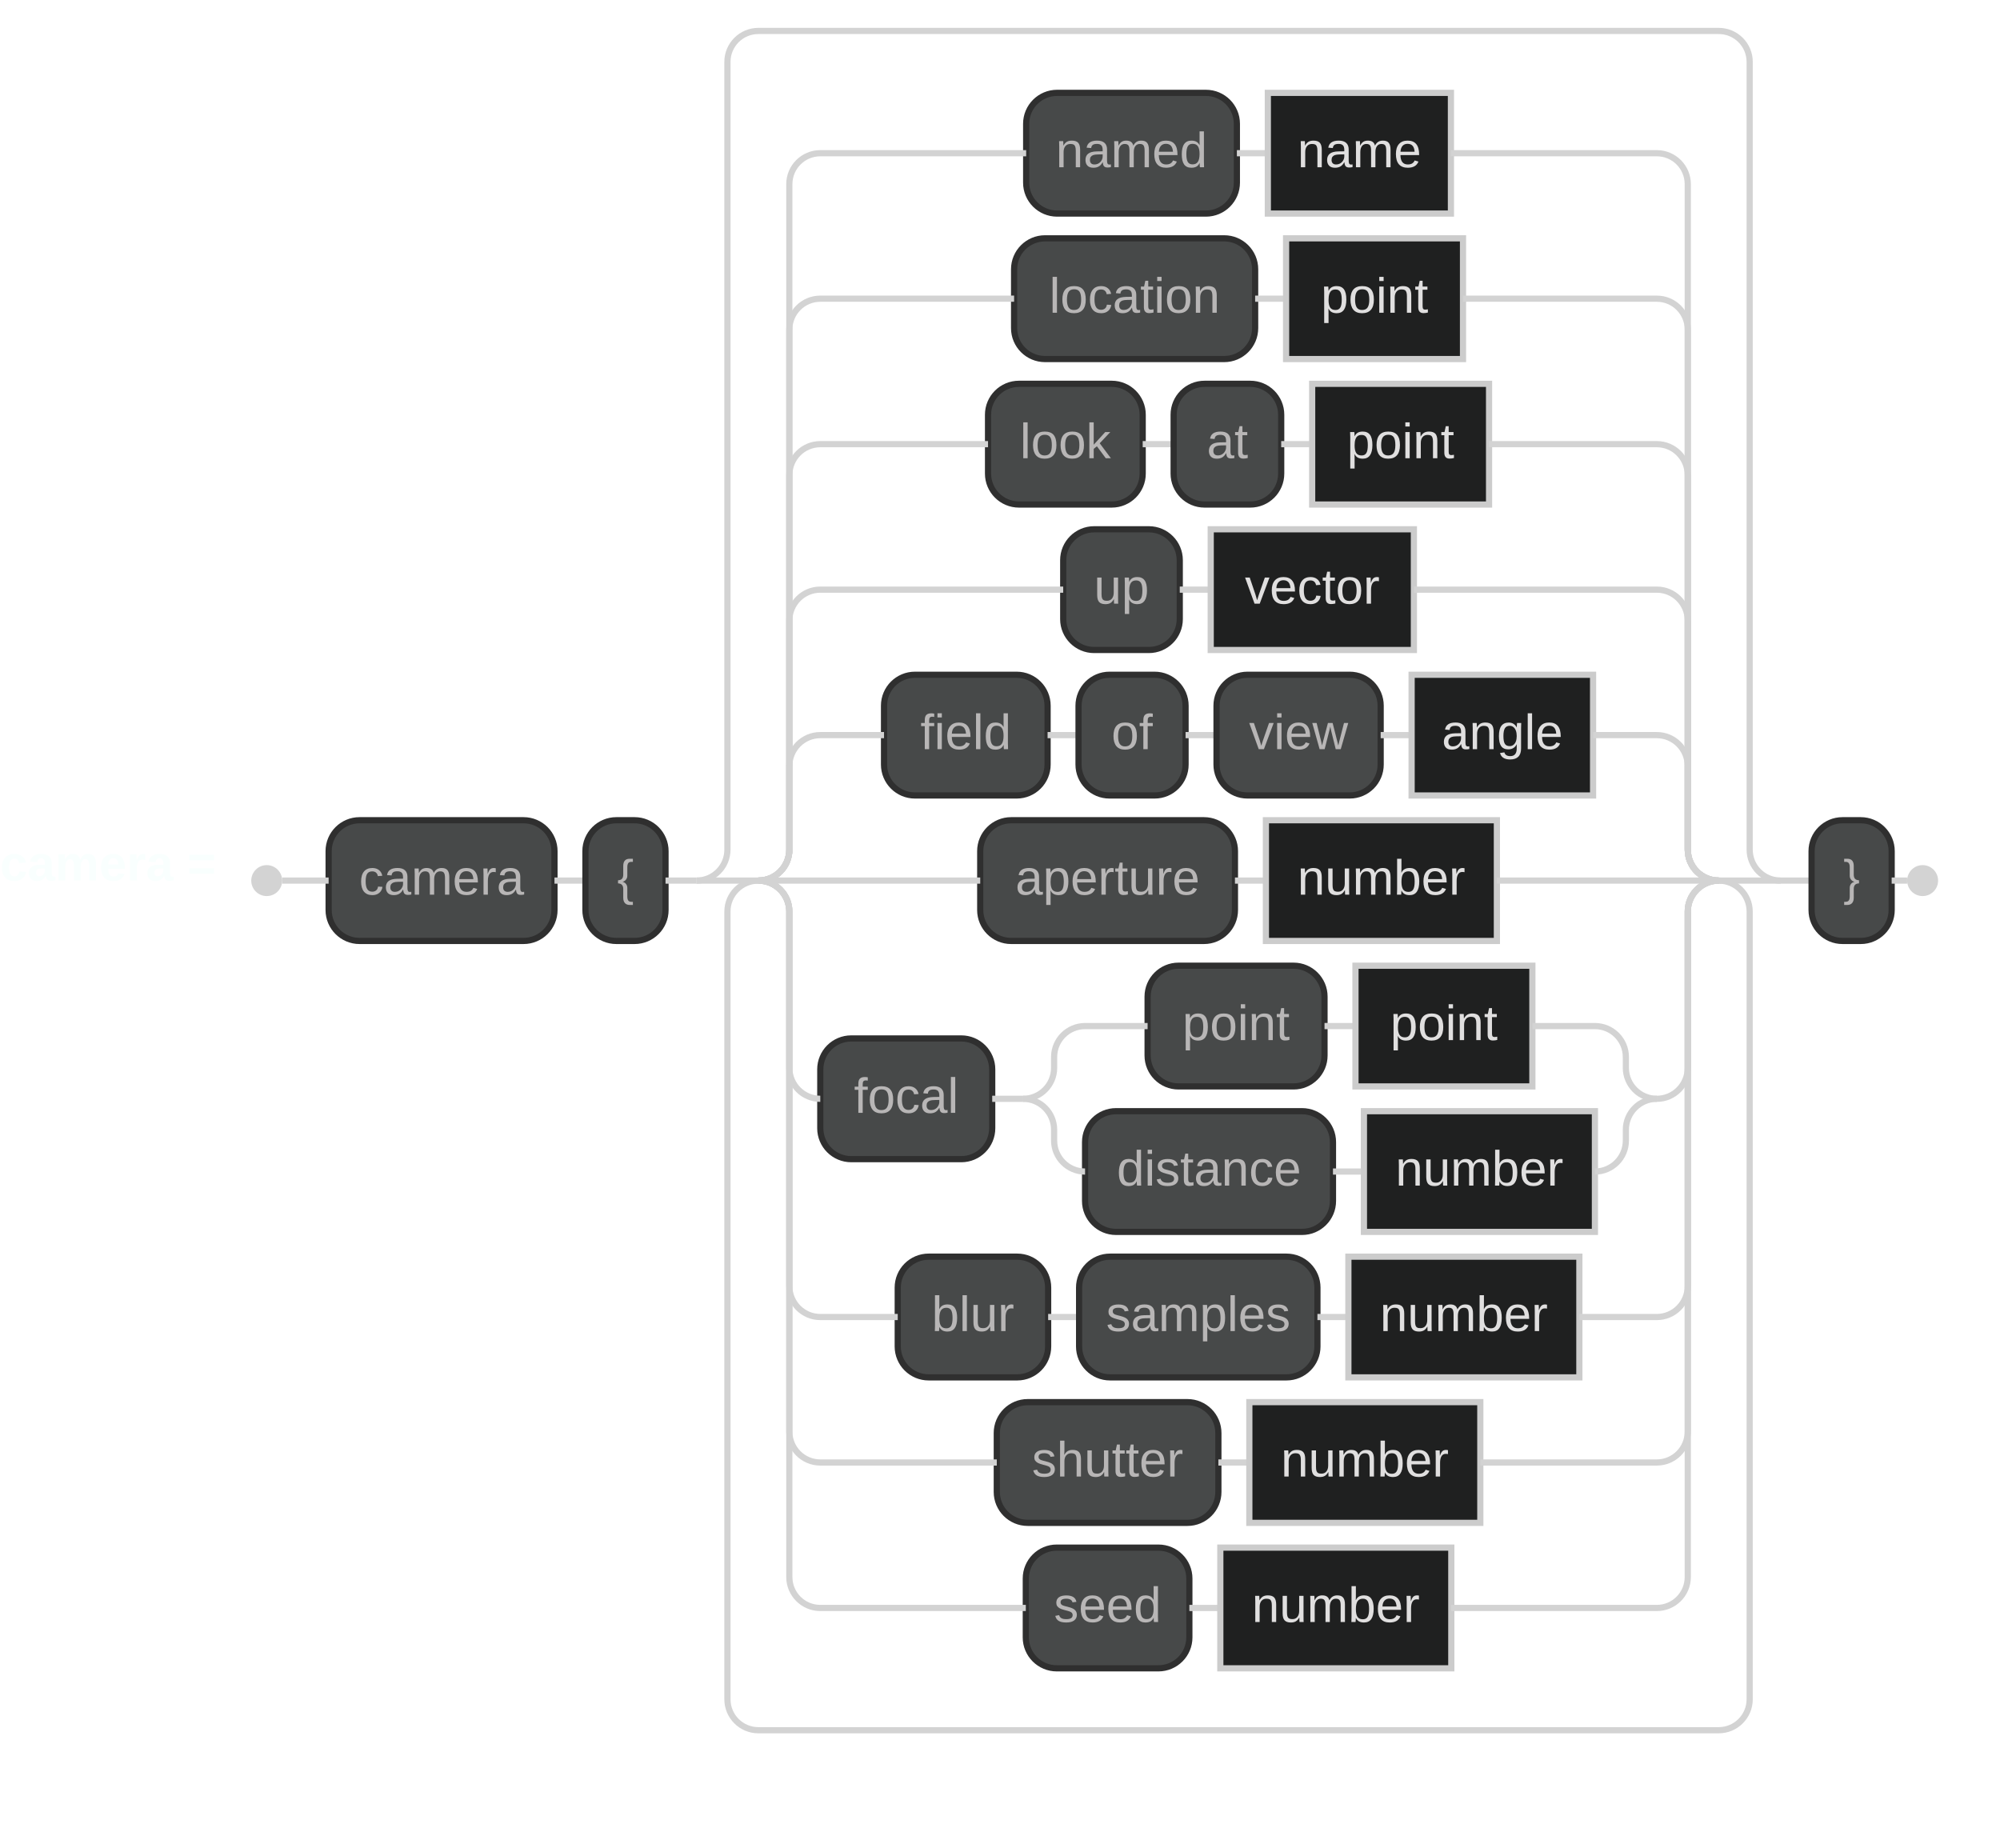
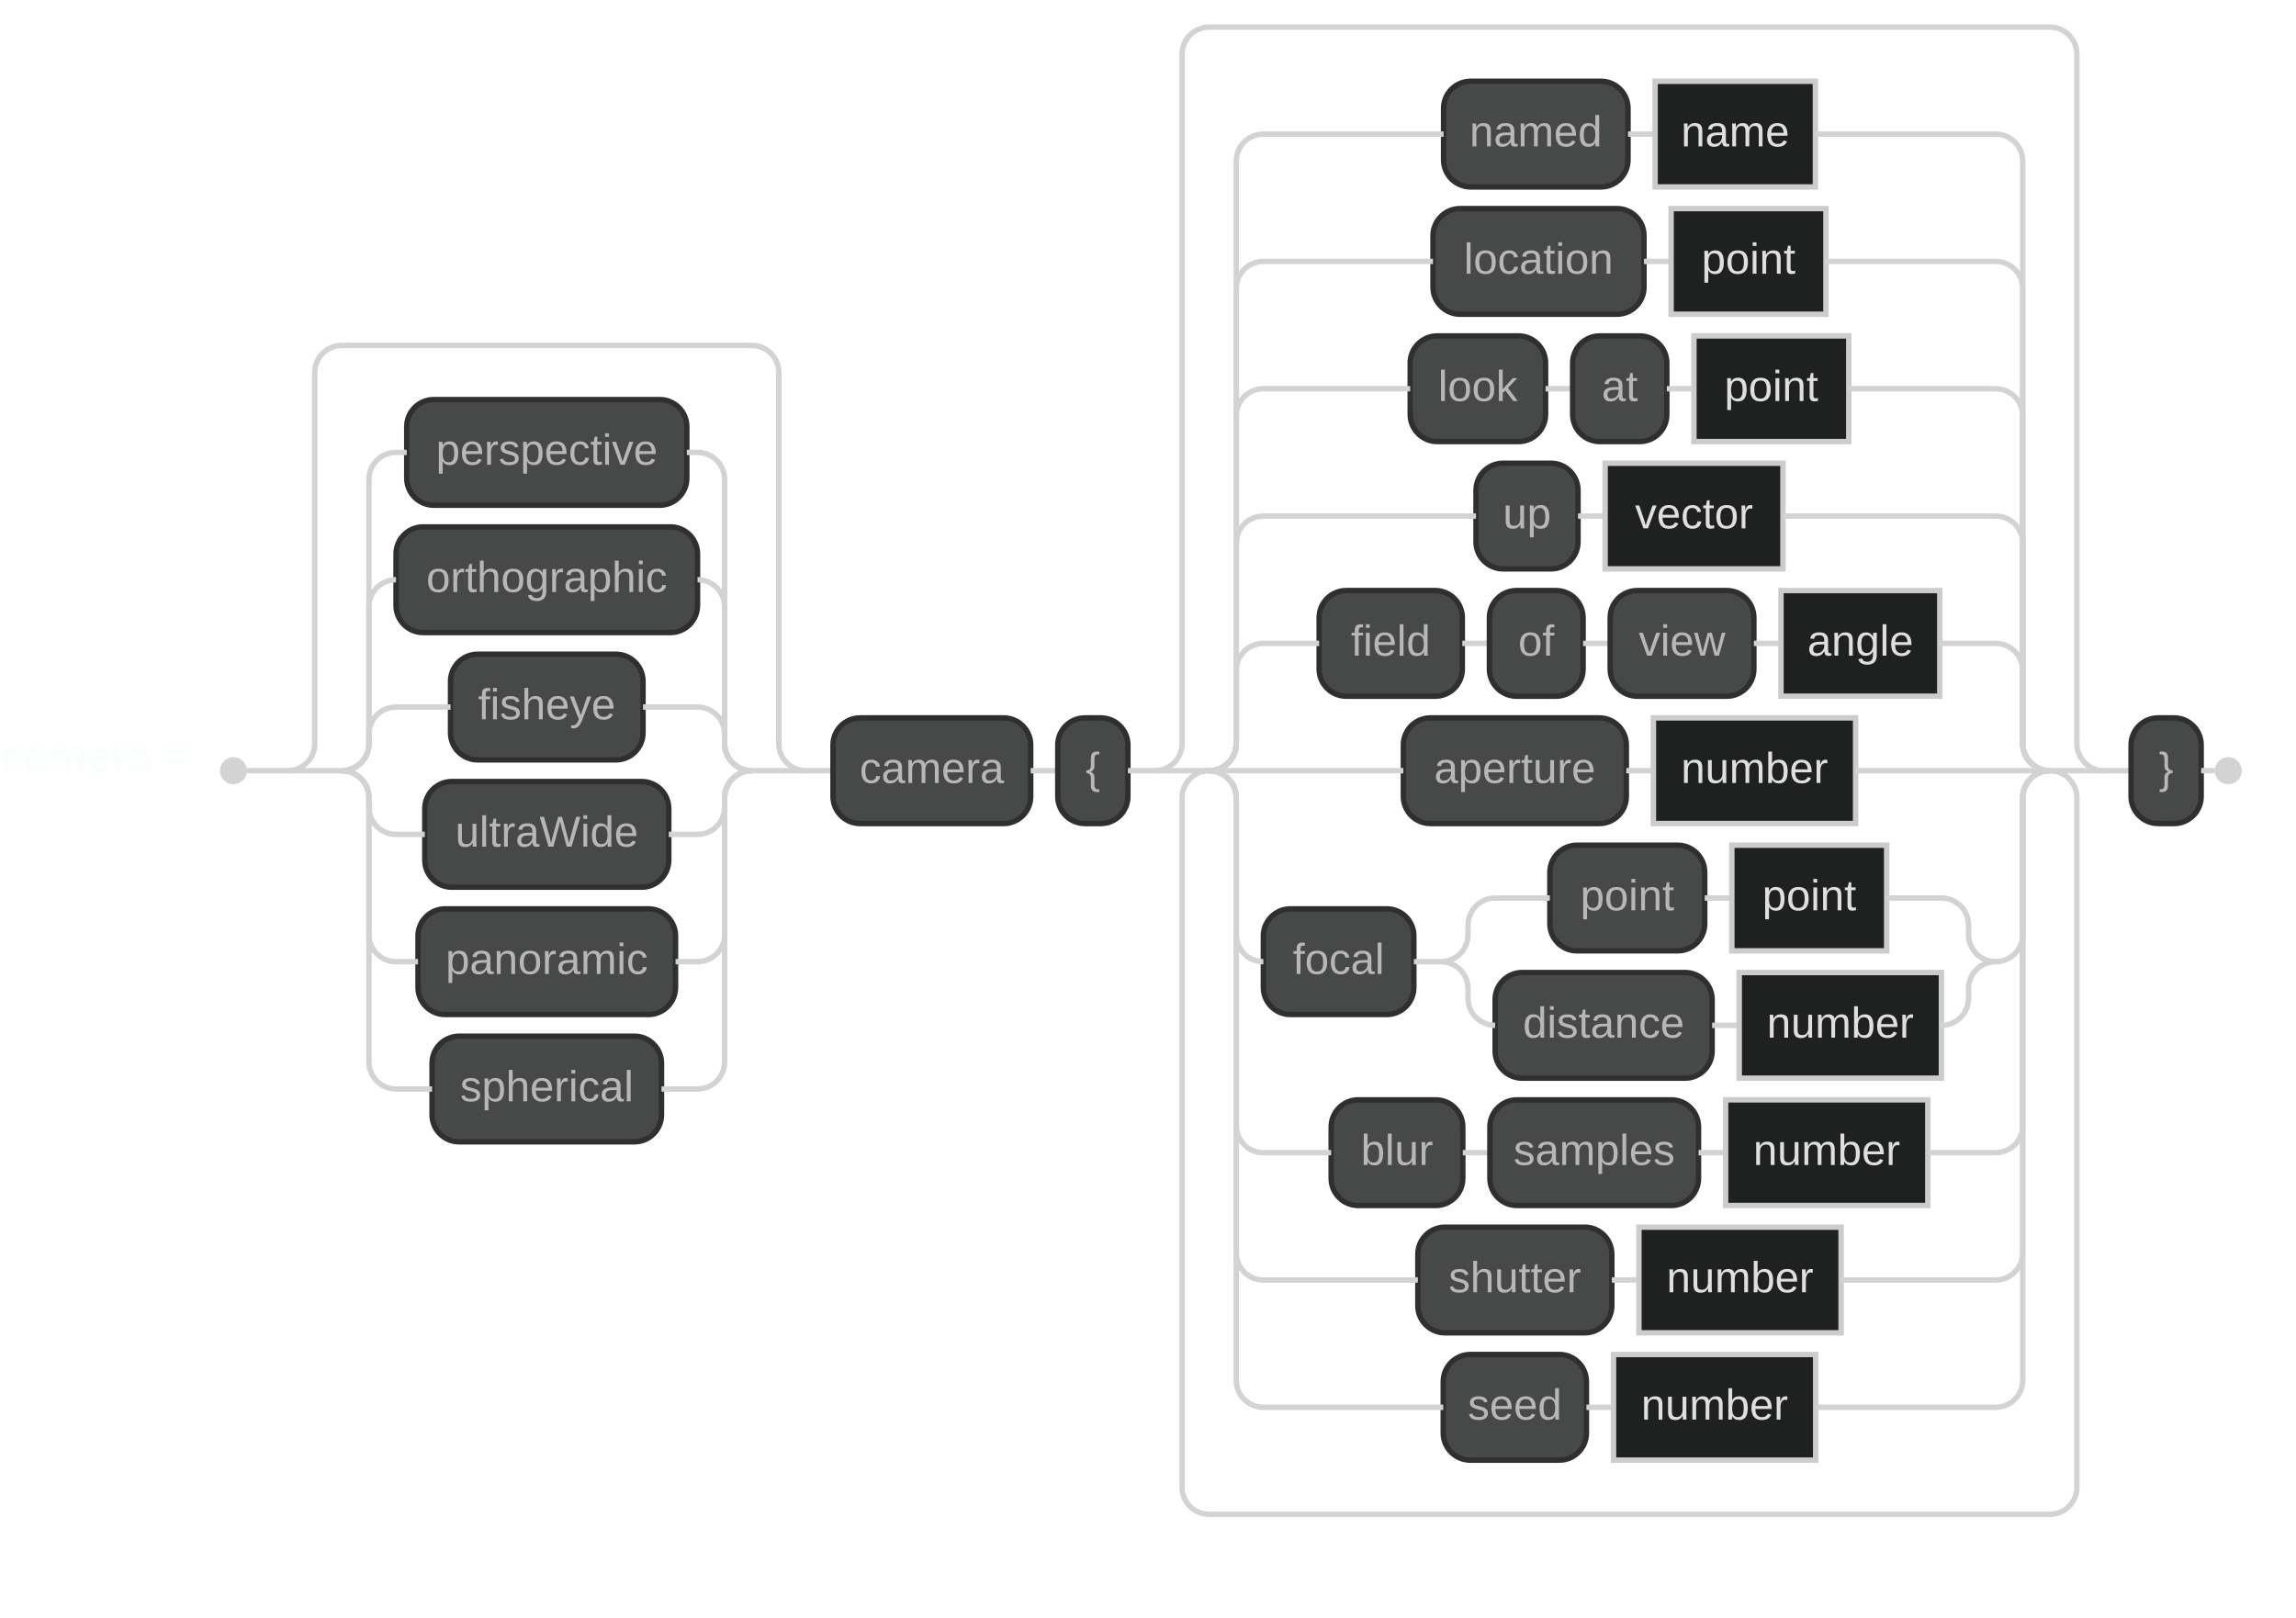
- <svg xmlns="http://www.w3.org/2000/svg" id="my-svg" width="100%" class="railroad-diagram" style="max-width: 646.156px; background-color: transparent;" viewBox="0 0 646.156 597" role="graphics-document document" aria-roledescription="railroadEbnf">
+ <svg xmlns="http://www.w3.org/2000/svg" id="my-svg" width="100%" class="railroad-diagram" style="max-width: 847.438px; background-color: transparent;" viewBox="0 0 847.438 597" role="graphics-document document" aria-roledescription="railroadEbnf">
  <style>#my-svg{font-family:"trebuchet ms",verdana,arial,sans-serif;font-size:16px;fill:#ccc;}@keyframes edge-animation-frame{from{stroke-dashoffset:0;}}@keyframes dash{to{stroke-dashoffset:0;}}#my-svg .edge-animation-slow{stroke-dasharray:9,5!important;stroke-dashoffset:900;animation:dash 50s linear infinite;stroke-linecap:round;}#my-svg .edge-animation-fast{stroke-dasharray:9,5!important;stroke-dashoffset:900;animation:dash 20s linear infinite;stroke-linecap:round;}#my-svg .error-icon{fill:#a44141;}#my-svg .error-text{fill:#ddd;stroke:#ddd;}#my-svg .edge-thickness-normal{stroke-width:1px;}#my-svg .edge-thickness-thick{stroke-width:3.5px;}#my-svg .edge-pattern-solid{stroke-dasharray:0;}#my-svg .edge-thickness-invisible{stroke-width:0;fill:none;}#my-svg .edge-pattern-dashed{stroke-dasharray:3;}#my-svg .edge-pattern-dotted{stroke-dasharray:2;}#my-svg .marker{fill:lightgrey;stroke:lightgrey;}#my-svg .marker.cross{stroke:lightgrey;}#my-svg svg{font-family:"trebuchet ms",verdana,arial,sans-serif;font-size:16px;}#my-svg p{margin:0;}#my-svg .railroad-diagram{font-family:"trebuchet ms",verdana,arial,sans-serif;font-size:16px;}#my-svg .railroad-terminal rect{fill:hsl(180, 1.587%, 28.353%);stroke:hsl(180, 0%, 18.353%);stroke-width:2px;}#my-svg .railroad-terminal text{fill:rgb(183.848, 181.552, 181.552);font-family:"trebuchet ms",verdana,arial,sans-serif;font-size:16px;text-anchor:middle;dominant-baseline:middle;}#my-svg .railroad-nonterminal rect{fill:#1f2020;stroke:#cccccc;stroke-width:2px;}#my-svg .railroad-nonterminal text{fill:#e0dfdf;font-family:"trebuchet ms",verdana,arial,sans-serif;font-size:16px;text-anchor:middle;dominant-baseline:middle;}#my-svg .railroad-line{stroke:lightgrey;stroke-width:2px;fill:none;}#my-svg .railroad-start circle,#my-svg .railroad-end circle{fill:lightgrey;}#my-svg .railroad-comment ellipse{fill:#181818;stroke:hsl(20, 0%, 2.353%);stroke-width:2px;}#my-svg .railroad-comment text{fill:rgb(223, 223.667, 224);font-style:italic;font-family:"trebuchet ms",verdana,arial,sans-serif;font-size:16px;text-anchor:middle;dominant-baseline:middle;}#my-svg .railroad-special rect{fill:hsl(20, 1.587%, 12.353%);stroke:hsl(20, 0%, 2.353%);stroke-width:2px;stroke-dasharray:5,3;}#my-svg .railroad-special text{fill:#e0dfdf;font-family:"trebuchet ms",verdana,arial,sans-serif;font-size:16px;text-anchor:middle;dominant-baseline:middle;}#my-svg .railroad-rule-name{font-weight:bold;fill:#F9FFFE;font-family:"trebuchet ms",verdana,arial,sans-serif;font-size:16px;}#my-svg .node .neo-node{stroke:#ccc;}#my-svg [data-look="neo"].node rect,#my-svg [data-look="neo"].cluster rect,#my-svg [data-look="neo"].node polygon{stroke:url(#my-svg-gradient);filter:drop-shadow( 1px 2px 2px rgba(185,185,185,1));}#my-svg [data-look="neo"].swimlane.cluster rect{filter:none;}#my-svg [data-look="neo"].node path{stroke:url(#my-svg-gradient);stroke-width:1px;}#my-svg [data-look="neo"].node .outer-path{filter:drop-shadow( 1px 2px 2px rgba(185,185,185,1));}#my-svg [data-look="neo"].node .neo-line path{stroke:#ccc;filter:none;}#my-svg [data-look="neo"].node circle{stroke:url(#my-svg-gradient);filter:drop-shadow( 1px 2px 2px rgba(185,185,185,1));}#my-svg [data-look="neo"].node circle .state-start{fill:#000000;}#my-svg [data-look="neo"].icon-shape .icon{fill:url(#my-svg-gradient);filter:drop-shadow( 1px 2px 2px rgba(185,185,185,1));}#my-svg [data-look="neo"].icon-shape .icon-neo path{stroke:url(#my-svg-gradient);filter:drop-shadow( 1px 2px 2px rgba(185,185,185,1));}#my-svg :root{--mermaid-font-family:"trebuchet ms",verdana,arial,sans-serif;}</style>
  <g />
  <g class="railroad-rule" transform="translate(0, 10)">
    <g transform="translate(106.1719, 0)">
      <g class="railroad-sequence">
-         <g class="railroad-terminal" transform="translate(0, 255)">
+         <g class="railroad-optional" transform="translate(0, 117.5)">
+           <g class="railroad-choice" transform="translate(20, 20)">
+             <g class="railroad-terminal" transform="translate(23.95312, 0)">
+               <rect x="0" y="0" width="103.375" height="39" rx="10" ry="10" />
+               <text x="51.688" y="19.5">perspective</text>
+             </g>
+             <path class="railroad-line" d="M 0 137 A 10 10 0 0 0 10 127 L 10 29.5 A 10 10 0 0 1 20 19.5 L 23.953 19.5" />
+             <path class="railroad-line" d="M 127.328 19.5 L 131.281 19.5 A 10 10 0 0 1 141.281 29.5 L 141.281 127 A 10 10 0 0 0 151.281 137" />
+             <g class="railroad-terminal" transform="translate(20, 47)">
+               <rect x="0" y="0" width="111.281" height="39" rx="10" ry="10" />
+               <text x="55.641" y="19.5">orthographic</text>
+             </g>
+             <path class="railroad-line" d="M 0 137 A 10 10 0 0 0 10 127 L 10 76.5 A 10 10 0 0 1 20 66.5 L 20 66.5" />
+             <path class="railroad-line" d="M 131.281 66.5 L 131.281 66.5 A 10 10 0 0 1 141.281 76.5 L 141.281 127 A 10 10 0 0 0 151.281 137" />
+             <g class="railroad-terminal" transform="translate(40.11719, 94)">
+               <rect x="0" y="0" width="71.047" height="39" rx="10" ry="10" />
+               <text x="35.523" y="19.5">fisheye</text>
+             </g>
+             <path class="railroad-line" d="M 0 137 A 10 10 0 0 0 10 127 L 10 123.5 A 10 10 0 0 1 20 113.5 L 40.117 113.5" />
+             <path class="railroad-line" d="M 111.164 113.5 L 131.281 113.5 A 10 10 0 0 1 141.281 123.5 L 141.281 127 A 10 10 0 0 0 151.281 137" />
+             <g class="railroad-terminal" transform="translate(30.61719, 141)">
+               <rect x="0" y="0" width="90.047" height="39" rx="10" ry="10" />
+               <text x="45.023" y="19.5">ultraWide</text>
+             </g>
+             <path class="railroad-line" d="M 0 137 A 10 10 0 0 1 10 147 L 10 150.5 A 10 10 0 0 0 20 160.5 L 30.617 160.5" />
+             <path class="railroad-line" d="M 120.664 160.5 L 131.281 160.5 A 10 10 0 0 0 141.281 150.5 L 141.281 147 A 10 10 0 0 1 151.281 137" />
+             <g class="railroad-terminal" transform="translate(28.11719, 188)">
+               <rect x="0" y="0" width="95.047" height="39" rx="10" ry="10" />
+               <text x="47.523" y="19.5">panoramic</text>
+             </g>
+             <path class="railroad-line" d="M 0 137 A 10 10 0 0 1 10 147 L 10 197.5 A 10 10 0 0 0 20 207.5 L 28.117 207.5" />
+             <path class="railroad-line" d="M 123.164 207.5 L 131.281 207.5 A 10 10 0 0 0 141.281 197.5 L 141.281 147 A 10 10 0 0 1 151.281 137" />
+             <g class="railroad-terminal" transform="translate(33.29688, 235)">
+               <rect x="0" y="0" width="84.688" height="39" rx="10" ry="10" />
+               <text x="42.344" y="19.5">spherical</text>
+             </g>
+             <path class="railroad-line" d="M 0 137 A 10 10 0 0 1 10 147 L 10 244.5 A 10 10 0 0 0 20 254.5 L 33.297 254.5" />
+             <path class="railroad-line" d="M 117.984 254.5 L 131.281 254.5 A 10 10 0 0 0 141.281 244.5 L 141.281 147 A 10 10 0 0 1 151.281 137" />
+           </g>
+           <path class="railroad-line" d="M 0 157 L 20 157" />
+           <path class="railroad-line" d="M 171.281 157 L 191.281 157" />
+           <path class="railroad-line" d="M 0 157 A 10 10 0 0 0 10 147 L 10 10 A 10 10 0 0 1 20 0 L 171.281 0 A 10 10 0 0 1 181.281 10 L 181.281 147 A 10 10 0 0 0 191.281 157" />
+         </g>
+         <path class="railroad-line" d="M 191.281 274.5 L 201.281 274.5" />
+         <g class="railroad-terminal" transform="translate(201.2812, 255)">
          <rect x="0" y="0" width="72.969" height="39" rx="10" ry="10" />
          <text x="36.484" y="19.5">camera</text>
        </g>
-         <path class="railroad-line" d="M 72.969 274.5 L 82.969 274.5" />
-         <g class="railroad-terminal" transform="translate(82.96875, 255)">
+         <path class="railroad-line" d="M 274.25 274.5 L 284.25 274.5" />
+         <g class="railroad-terminal" transform="translate(284.25, 255)">
          <rect x="0" y="0" width="25.875" height="39" rx="10" ry="10" />
          <text x="12.938" y="19.5">{</text>
        </g>
-         <path class="railroad-line" d="M 108.844 274.5 L 118.844 274.5" />
-         <g class="railroad-repetition" transform="translate(118.8438, 0)">
+         <path class="railroad-line" d="M 310.125 274.5 L 320.125 274.5" />
+         <g class="railroad-repetition" transform="translate(320.125, 0)">
          <g class="railroad-choice" transform="translate(20, 20)">
            <g class="railroad-sequence" transform="translate(86.51562, 0)">
              <g class="railroad-terminal" transform="translate(0, 0)">
                <rect x="0" y="0" width="68.078" height="39" rx="10" ry="10" />
                <text x="34.039" y="19.5">named</text>
              </g>
              <path class="railroad-line" d="M 68.078 19.5 L 78.078 19.5" />
              <g class="railroad-nonterminal" transform="translate(78.07812, 0)">
                <rect x="0" y="0" width="59.156" height="39" />
                <text x="29.578" y="19.5">name</text>
              </g>
            </g>
            <path class="railroad-line" d="M 0 254.5 A 10 10 0 0 0 10 244.5 L 10 29.5 A 10 10 0 0 1 20 19.5 L 86.516 19.5" />
            <path class="railroad-line" d="M 223.75 19.5 L 290.266 19.5 A 10 10 0 0 1 300.266 29.5 L 300.266 244.5 A 10 10 0 0 0 310.266 254.5" />
            <g class="railroad-sequence" transform="translate(82.61719, 47)">
              <g class="railroad-terminal" transform="translate(0, 0)">
                <rect x="0" y="0" width="77.875" height="39" rx="10" ry="10" />
                <text x="38.938" y="19.5">location</text>
              </g>
              <path class="railroad-line" d="M 77.875 19.5 L 87.875 19.5" />
              <g class="railroad-nonterminal" transform="translate(87.875, 0)">
                <rect x="0" y="0" width="57.156" height="39" />
                <text x="28.578" y="19.5">point</text>
              </g>
            </g>
            <path class="railroad-line" d="M 0 254.5 A 10 10 0 0 0 10 244.5 L 10 76.5 A 10 10 0 0 1 20 66.5 L 82.617 66.5" />
            <path class="railroad-line" d="M 227.648 66.5 L 290.266 66.5 A 10 10 0 0 1 300.266 76.5 L 300.266 244.5 A 10 10 0 0 0 310.266 254.5" />
            <g class="railroad-sequence" transform="translate(74.19531, 94)">
              <g class="railroad-terminal" transform="translate(0, 0)">
                <rect x="0" y="0" width="49.969" height="39" rx="10" ry="10" />
                <text x="24.984" y="19.5">look</text>
              </g>
              <path class="railroad-line" d="M 49.969 19.5 L 59.969 19.5" />
              <g class="railroad-terminal" transform="translate(59.96875, 0)">
                <rect x="0" y="0" width="34.75" height="39" rx="10" ry="10" />
                <text x="17.375" y="19.5">at</text>
              </g>
              <path class="railroad-line" d="M 94.719 19.5 L 104.719 19.5" />
              <g class="railroad-nonterminal" transform="translate(104.7188, 0)">
                <rect x="0" y="0" width="57.156" height="39" />
                <text x="28.578" y="19.5">point</text>
              </g>
            </g>
            <path class="railroad-line" d="M 0 254.5 A 10 10 0 0 0 10 244.5 L 10 123.5 A 10 10 0 0 1 20 113.5 L 74.195 113.5" />
            <path class="railroad-line" d="M 236.07 113.5 L 290.266 113.5 A 10 10 0 0 1 300.266 123.5 L 300.266 244.5 A 10 10 0 0 0 310.266 254.5" />
            <g class="railroad-sequence" transform="translate(98.48438, 141)">
              <g class="railroad-terminal" transform="translate(0, 0)">
                <rect x="0" y="0" width="37.656" height="39" rx="10" ry="10" />
                <text x="18.828" y="19.5">up</text>
              </g>
              <path class="railroad-line" d="M 37.656 19.5 L 47.656 19.5" />
              <g class="railroad-nonterminal" transform="translate(47.65625, 0)">
                <rect x="0" y="0" width="65.641" height="39" />
                <text x="32.82" y="19.5">vector</text>
              </g>
            </g>
            <path class="railroad-line" d="M 0 254.5 A 10 10 0 0 0 10 244.5 L 10 170.5 A 10 10 0 0 1 20 160.5 L 98.484 160.5" />
            <path class="railroad-line" d="M 211.781 160.5 L 290.266 160.5 A 10 10 0 0 1 300.266 170.5 L 300.266 244.5 A 10 10 0 0 0 310.266 254.5" />
            <g class="railroad-sequence" transform="translate(40.59375, 188)">
              <g class="railroad-terminal" transform="translate(0, 0)">
                <rect x="0" y="0" width="52.844" height="39" rx="10" ry="10" />
                <text x="26.422" y="19.5">field</text>
              </g>
              <path class="railroad-line" d="M 52.844 19.5 L 62.844 19.5" />
              <g class="railroad-terminal" transform="translate(62.84375, 0)">
                <rect x="0" y="0" width="34.578" height="39" rx="10" ry="10" />
                <text x="17.289" y="19.5">of</text>
              </g>
              <path class="railroad-line" d="M 97.422 19.5 L 107.422 19.5" />
              <g class="railroad-terminal" transform="translate(107.4219, 0)">
                <rect x="0" y="0" width="53.031" height="39" rx="10" ry="10" />
                <text x="26.516" y="19.5">view</text>
              </g>
              <path class="railroad-line" d="M 160.453 19.5 L 170.453 19.5" />
              <g class="railroad-nonterminal" transform="translate(170.4531, 0)">
                <rect x="0" y="0" width="58.625" height="39" />
                <text x="29.312" y="19.5">angle</text>
              </g>
            </g>
            <path class="railroad-line" d="M 0 254.5 A 10 10 0 0 0 10 244.5 L 10 217.5 A 10 10 0 0 1 20 207.5 L 40.594 207.5" />
            <path class="railroad-line" d="M 269.672 207.5 L 290.266 207.5 A 10 10 0 0 1 300.266 217.5 L 300.266 244.5 A 10 10 0 0 0 310.266 254.5" />
            <g class="railroad-sequence" transform="translate(71.67188, 235)">
              <g class="railroad-terminal" transform="translate(0, 0)">
                <rect x="0" y="0" width="82.297" height="39" rx="10" ry="10" />
                <text x="41.148" y="19.5">aperture</text>
              </g>
              <path class="railroad-line" d="M 82.297 19.5 L 92.297 19.5" />
              <g class="railroad-nonterminal" transform="translate(92.29688, 0)">
                <rect x="0" y="0" width="74.625" height="39" />
                <text x="37.312" y="19.5">number</text>
              </g>
            </g>
            <path class="railroad-line" d="M 0 254.5 L 71.672 254.5" />
            <path class="railroad-line" d="M 238.594 254.5 L 310.266 254.5" />
            <g class="railroad-sequence" transform="translate(20, 282)">
              <g class="railroad-terminal" transform="translate(0, 23.5)">
                <rect x="0" y="0" width="55.547" height="39" rx="10" ry="10" />
                <text x="27.773" y="19.5">focal</text>
              </g>
              <path class="railroad-line" d="M 55.547 43 L 65.547 43" />
              <g class="railroad-choice" transform="translate(65.54688, 0)">
                <g class="railroad-sequence" transform="translate(40.20312, 0)">
                  <g class="railroad-terminal" transform="translate(0, 0)">
                    <rect x="0" y="0" width="57.156" height="39" rx="10" ry="10" />
                    <text x="28.578" y="19.5">point</text>
                  </g>
                  <path class="railroad-line" d="M 57.156 19.5 L 67.156 19.5" />
                  <g class="railroad-nonterminal" transform="translate(67.15625, 0)">
                    <rect x="0" y="0" width="57.156" height="39" />
                    <text x="28.578" y="19.5">point</text>
                  </g>
                </g>
                <path class="railroad-line" d="M 0 43 A 10 10 0 0 0 10 33 L 10 29.5 A 10 10 0 0 1 20 19.5 L 40.203 19.5" />
                <path class="railroad-line" d="M 164.516 19.5 L 184.719 19.5 A 10 10 0 0 1 194.719 29.5 L 194.719 33 A 10 10 0 0 0 204.719 43" />
                <g class="railroad-sequence" transform="translate(20, 47)">
                  <g class="railroad-terminal" transform="translate(0, 0)">
                    <rect x="0" y="0" width="80.094" height="39" rx="10" ry="10" />
                    <text x="40.047" y="19.5">distance</text>
                  </g>
                  <path class="railroad-line" d="M 80.094 19.5 L 90.094 19.5" />
                  <g class="railroad-nonterminal" transform="translate(90.09375, 0)">
                    <rect x="0" y="0" width="74.625" height="39" />
                    <text x="37.312" y="19.5">number</text>
                  </g>
                </g>
                <path class="railroad-line" d="M 0 43 A 10 10 0 0 1 10 53 L 10 56.5 A 10 10 0 0 0 20 66.5 L 20 66.5" />
                <path class="railroad-line" d="M 184.719 66.5 L 184.719 66.5 A 10 10 0 0 0 194.719 56.5 L 194.719 53 A 10 10 0 0 1 204.719 43" />
              </g>
            </g>
            <path class="railroad-line" d="M 0 254.5 A 10 10 0 0 1 10 264.5 L 10 315 A 10 10 0 0 0 20 325 L 20 325" />
            <path class="railroad-line" d="M 290.266 325 L 290.266 325 A 10 10 0 0 0 300.266 315 L 300.266 264.5 A 10 10 0 0 1 310.266 254.5" />
            <g class="railroad-sequence" transform="translate(45.02344, 376)">
              <g class="railroad-terminal" transform="translate(0, 0)">
                <rect x="0" y="0" width="48.594" height="39" rx="10" ry="10" />
                <text x="24.297" y="19.5">blur</text>
              </g>
              <path class="railroad-line" d="M 48.594 19.5 L 58.594 19.5" />
              <g class="railroad-terminal" transform="translate(58.59375, 0)">
                <rect x="0" y="0" width="77" height="39" rx="10" ry="10" />
                <text x="38.5" y="19.5">samples</text>
              </g>
              <path class="railroad-line" d="M 135.594 19.5 L 145.594 19.5" />
              <g class="railroad-nonterminal" transform="translate(145.5938, 0)">
                <rect x="0" y="0" width="74.625" height="39" />
                <text x="37.312" y="19.5">number</text>
              </g>
            </g>
            <path class="railroad-line" d="M 0 254.5 A 10 10 0 0 1 10 264.5 L 10 385.5 A 10 10 0 0 0 20 395.5 L 45.023 395.5" />
            <path class="railroad-line" d="M 265.242 395.5 L 290.266 395.5 A 10 10 0 0 0 300.266 385.5 L 300.266 264.5 A 10 10 0 0 1 310.266 254.5" />
            <g class="railroad-sequence" transform="translate(77.02344, 423)">
              <g class="railroad-terminal" transform="translate(0, 0)">
                <rect x="0" y="0" width="71.594" height="39" rx="10" ry="10" />
                <text x="35.797" y="19.5">shutter</text>
              </g>
              <path class="railroad-line" d="M 71.594 19.5 L 81.594 19.5" />
              <g class="railroad-nonterminal" transform="translate(81.59375, 0)">
                <rect x="0" y="0" width="74.625" height="39" />
                <text x="37.312" y="19.5">number</text>
              </g>
            </g>
            <path class="railroad-line" d="M 0 254.5 A 10 10 0 0 1 10 264.5 L 10 432.5 A 10 10 0 0 0 20 442.5 L 77.023 442.5" />
            <path class="railroad-line" d="M 233.242 442.5 L 290.266 442.5 A 10 10 0 0 0 300.266 432.5 L 300.266 264.5 A 10 10 0 0 1 310.266 254.5" />
            <g class="railroad-sequence" transform="translate(86.39844, 470)">
              <g class="railroad-terminal" transform="translate(0, 0)">
                <rect x="0" y="0" width="52.844" height="39" rx="10" ry="10" />
                <text x="26.422" y="19.5">seed</text>
              </g>
              <path class="railroad-line" d="M 52.844 19.5 L 62.844 19.5" />
              <g class="railroad-nonterminal" transform="translate(62.84375, 0)">
                <rect x="0" y="0" width="74.625" height="39" />
                <text x="37.312" y="19.5">number</text>
              </g>
            </g>
            <path class="railroad-line" d="M 0 254.5 A 10 10 0 0 1 10 264.5 L 10 479.5 A 10 10 0 0 0 20 489.5 L 86.398 489.5" />
            <path class="railroad-line" d="M 223.867 489.5 L 290.266 489.5 A 10 10 0 0 0 300.266 479.5 L 300.266 264.5 A 10 10 0 0 1 310.266 254.5" />
          </g>
          <path class="railroad-line" d="M 0 274.5 L 20 274.5" />
          <path class="railroad-line" d="M 330.266 274.5 L 350.266 274.5" />
          <path class="railroad-line" d="M 330.266 274.5 A 10 10 0 0 1 340.266 284.5 L 340.266 539 A 10 10 0 0 1 330.266 549 L 20 549 A 10 10 0 0 1 10 539 L 10 284.5 A 10 10 0 0 1 20 274.5" />
          <path class="railroad-line" d="M 0 274.5 A 10 10 0 0 0 10 264.5 L 10 10 A 10 10 0 0 1 20 0 L 330.266 0 A 10 10 0 0 1 340.266 10 L 340.266 264.5 A 10 10 0 0 0 350.266 274.5" />
        </g>
-         <path class="railroad-line" d="M 469.109 274.5 L 479.109 274.5" />
-         <g class="railroad-terminal" transform="translate(479.1094, 255)">
+         <path class="railroad-line" d="M 670.391 274.5 L 680.391 274.5" />
+         <g class="railroad-terminal" transform="translate(680.3906, 255)">
          <rect x="0" y="0" width="25.875" height="39" rx="10" ry="10" />
          <text x="12.938" y="19.5">}</text>
        </g>
      </g>
    </g>
    <g class="railroad-rule-name-group">
      <text class="railroad-rule-name" x="0" y="274.5">camera =</text>
    </g>
    <g class="railroad-start">
      <circle cx="86.172" cy="274.5" r="5" />
    </g>
    <g class="railroad-end">
-       <circle cx="621.156" cy="274.5" r="5" />
+       <circle cx="822.438" cy="274.5" r="5" />
    </g>
    <path class="railroad-line" d="M 91.172 274.5 L 106.172 274.5" />
-     <path class="railroad-line" d="M 611.156 274.5 L 616.156 274.5" />
+     <path class="railroad-line" d="M 812.438 274.5 L 817.438 274.5" />
  </g>
</svg>
